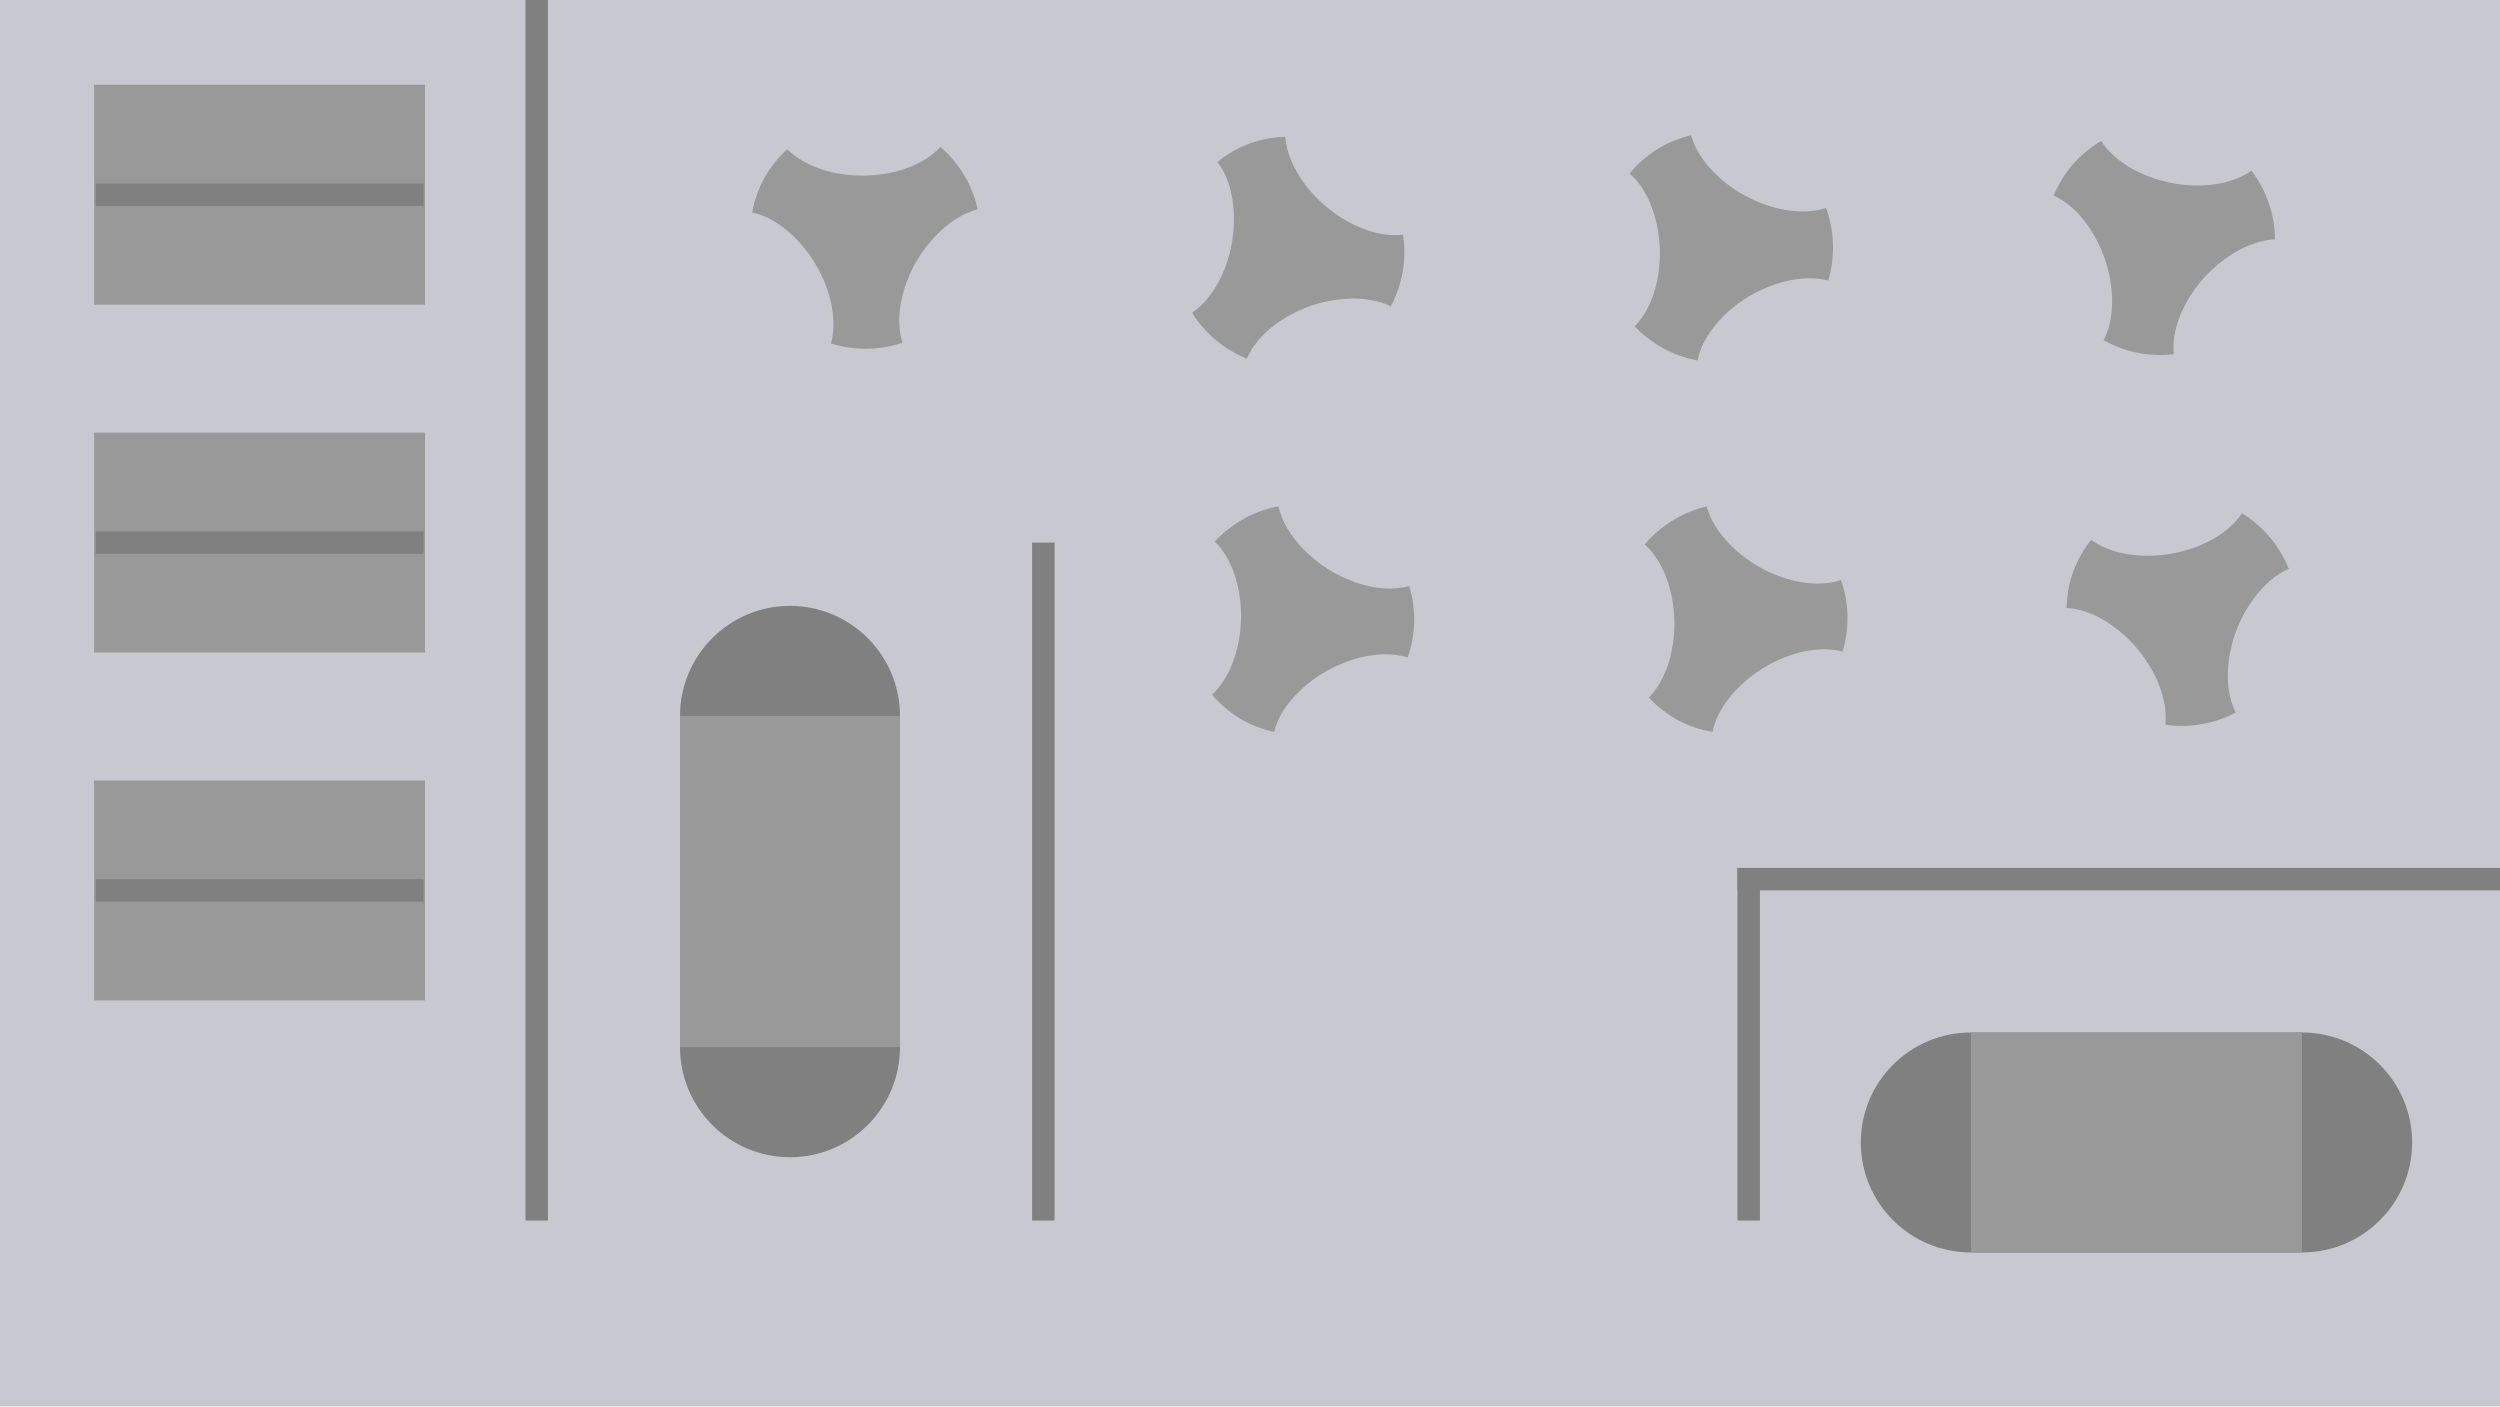
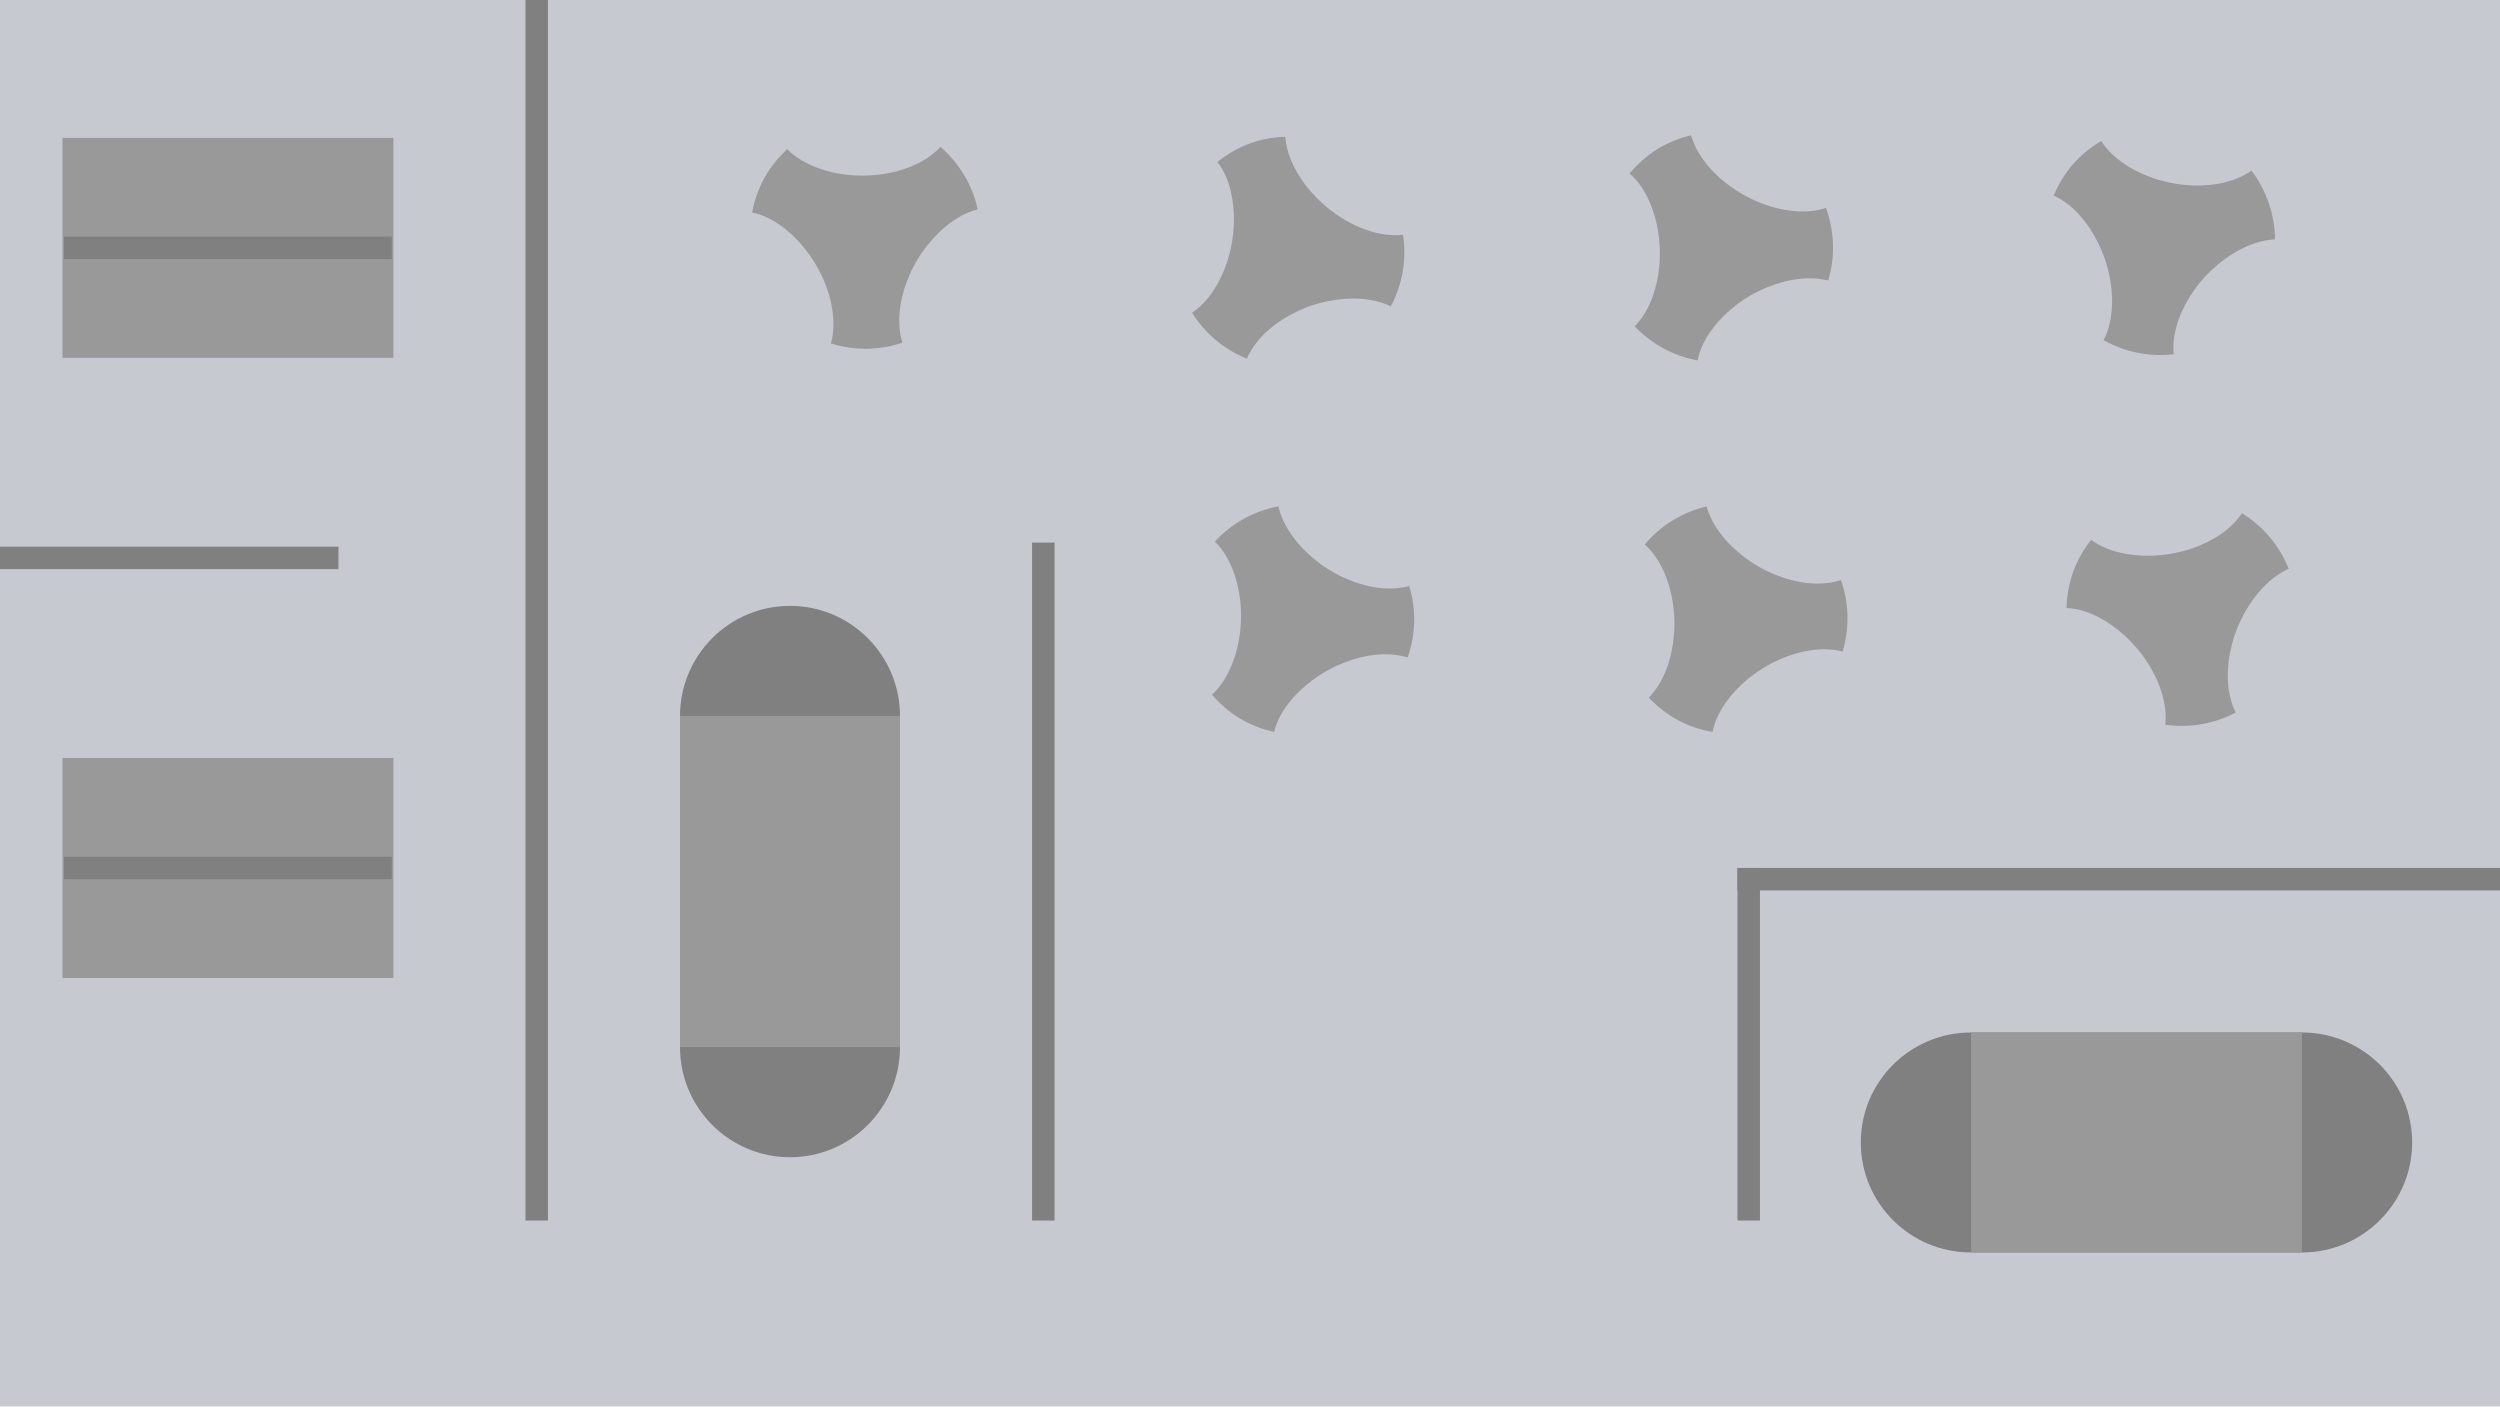
<svg xmlns="http://www.w3.org/2000/svg" height="675" width="1200" xml:space="preserve" viewBox="0 0 1200 675" y="0px" x="0px" id="Layer_1" version="1.1">
  <defs id="defs77">
    <clipPath clipPathUnits="userSpaceOnUse" id="clipPath93741">
      <rect style="opacity:1;fill:#ff3333;fill-opacity:0.388;stroke:none;stroke-width:2;stroke-linecap:round;stroke-linejoin:round;stroke-miterlimit:4;stroke-dasharray:none;stroke-opacity:0.91;paint-order:stroke fill markers" id="rect93743" width="1200" height="800" x="4.6406132e-07" y="8.9359952e-07" transform="rotate(-90)" />
    </clipPath>
    <clipPath clipPathUnits="userSpaceOnUse" id="clipPath93745">
      <rect style="opacity:1;fill:#ff3333;fill-opacity:0.388;stroke:none;stroke-width:2;stroke-linecap:round;stroke-linejoin:round;stroke-miterlimit:4;stroke-dasharray:none;stroke-opacity:0.91;paint-order:stroke fill markers" id="rect93747" width="1200" height="800" x="4.6406132e-07" y="8.9359952e-07" />
    </clipPath>
    <clipPath clipPathUnits="userSpaceOnUse" id="clipPath93749">
      <rect style="opacity:1;fill:#ff3333;fill-opacity:0.388;stroke:none;stroke-width:2;stroke-linecap:round;stroke-linejoin:round;stroke-miterlimit:4;stroke-dasharray:none;stroke-opacity:0.91;paint-order:stroke fill markers" id="rect93751" width="1200" height="800" x="4.6406132e-07" y="8.9359952e-07" />
    </clipPath>
    <clipPath clipPathUnits="userSpaceOnUse" id="clipPath93753">
      <rect style="opacity:1;fill:#ff3333;fill-opacity:0.388;stroke:none;stroke-width:2;stroke-linecap:round;stroke-linejoin:round;stroke-miterlimit:4;stroke-dasharray:none;stroke-opacity:0.91;paint-order:stroke fill markers" id="rect93755" width="1200" height="800" x="4.6406132e-07" y="8.9359952e-07" />
    </clipPath>
    <clipPath clipPathUnits="userSpaceOnUse" id="clipPath93757">
      <rect style="opacity:1;fill:#ff3333;fill-opacity:0.388;stroke:none;stroke-width:2;stroke-linecap:round;stroke-linejoin:round;stroke-miterlimit:4;stroke-dasharray:none;stroke-opacity:0.91;paint-order:stroke fill markers" id="rect93759" width="1200" height="800" x="4.6406132e-07" y="8.9359952e-07" transform="rotate(-88.01819)" />
    </clipPath>
    <clipPath clipPathUnits="userSpaceOnUse" id="clipPath93761">
      <rect style="opacity:1;fill:#ff3333;fill-opacity:0.388;stroke:none;stroke-width:2;stroke-linecap:round;stroke-linejoin:round;stroke-miterlimit:4;stroke-dasharray:none;stroke-opacity:0.91;paint-order:stroke fill markers" id="rect93763" width="1200" height="800" x="4.6406132e-07" y="8.9359952e-07" />
    </clipPath>
    <clipPath clipPathUnits="userSpaceOnUse" id="clipPath93765">
      <rect style="opacity:1;fill:#ff3333;fill-opacity:0.388;stroke:none;stroke-width:2;stroke-linecap:round;stroke-linejoin:round;stroke-miterlimit:4;stroke-dasharray:none;stroke-opacity:0.91;paint-order:stroke fill markers" id="rect93767" width="1200" height="800" x="4.6406132e-07" y="8.9359952e-07" />
    </clipPath>
    <clipPath clipPathUnits="userSpaceOnUse" id="clipPath93769">
      <rect style="opacity:1;fill:#ff3333;fill-opacity:0.388;stroke:none;stroke-width:2;stroke-linecap:round;stroke-linejoin:round;stroke-miterlimit:4;stroke-dasharray:none;stroke-opacity:0.91;paint-order:stroke fill markers" id="rect93771" width="1200" height="800" x="4.6406132e-07" y="8.9359952e-07" transform="rotate(-90)" />
    </clipPath>
    <clipPath clipPathUnits="userSpaceOnUse" id="clipPath93773">
      <rect style="opacity:1;fill:#ff3333;fill-opacity:0.388;stroke:none;stroke-width:2;stroke-linecap:round;stroke-linejoin:round;stroke-miterlimit:4;stroke-dasharray:none;stroke-opacity:0.91;paint-order:stroke fill markers" id="rect93775" width="1200" height="800" x="4.6406132e-07" y="8.9359952e-07" />
    </clipPath>
    <clipPath clipPathUnits="userSpaceOnUse" id="clipPath93777">
      <rect style="opacity:1;fill:#ff3333;fill-opacity:0.388;stroke:none;stroke-width:2;stroke-linecap:round;stroke-linejoin:round;stroke-miterlimit:4;stroke-dasharray:none;stroke-opacity:0.91;paint-order:stroke fill markers" id="rect93779" width="1200" height="800" x="4.6406132e-07" y="8.9359952e-07" />
    </clipPath>
    <clipPath clipPathUnits="userSpaceOnUse" id="clipPath93781">
      <rect style="opacity:1;fill:#ff3333;fill-opacity:0.388;stroke:none;stroke-width:2;stroke-linecap:round;stroke-linejoin:round;stroke-miterlimit:4;stroke-dasharray:none;stroke-opacity:0.91;paint-order:stroke fill markers" id="rect93783" width="1200" height="800" x="4.6406132e-07" y="8.9359952e-07" />
    </clipPath>
    <clipPath clipPathUnits="userSpaceOnUse" id="clipPath93785">
      <rect style="opacity:1;fill:#ff3333;fill-opacity:0.388;stroke:none;stroke-width:2;stroke-linecap:round;stroke-linejoin:round;stroke-miterlimit:4;stroke-dasharray:none;stroke-opacity:0.91;paint-order:stroke fill markers" id="rect93787" width="1200" height="800" x="4.6406132e-07" y="8.9359952e-07" />
    </clipPath>
    <clipPath clipPathUnits="userSpaceOnUse" id="clipPath93789">
      <rect style="opacity:1;fill:#ff3333;fill-opacity:0.388;stroke:none;stroke-width:2;stroke-linecap:round;stroke-linejoin:round;stroke-miterlimit:4;stroke-dasharray:none;stroke-opacity:0.91;paint-order:stroke fill markers" id="rect93791" width="1200" height="800" x="4.6406132e-07" y="8.9359952e-07" />
    </clipPath>
    <clipPath clipPathUnits="userSpaceOnUse" id="clipPath93793">
      <rect style="opacity:1;fill:#ff3333;fill-opacity:0.388;stroke:none;stroke-width:2;stroke-linecap:round;stroke-linejoin:round;stroke-miterlimit:4;stroke-dasharray:none;stroke-opacity:0.91;paint-order:stroke fill markers" id="rect93795" width="1200" height="800" x="4.6406132e-07" y="8.9359952e-07" />
    </clipPath>
    <clipPath clipPathUnits="userSpaceOnUse" id="clipPath93797">
      <rect style="opacity:1;fill:#ff3333;fill-opacity:0.388;stroke:none;stroke-width:2;stroke-linecap:round;stroke-linejoin:round;stroke-miterlimit:4;stroke-dasharray:none;stroke-opacity:0.91;paint-order:stroke fill markers" id="rect93799" width="1200" height="800" x="4.6406132e-07" y="8.9359952e-07" />
    </clipPath>
    <clipPath clipPathUnits="userSpaceOnUse" id="clipPath93801">
      <rect style="opacity:1;fill:#ff3333;fill-opacity:0.388;stroke:none;stroke-width:2;stroke-linecap:round;stroke-linejoin:round;stroke-miterlimit:4;stroke-dasharray:none;stroke-opacity:0.91;paint-order:stroke fill markers" id="rect93803" width="1200" height="800" x="4.6406132e-07" y="8.9359952e-07" />
    </clipPath>
    <clipPath clipPathUnits="userSpaceOnUse" id="clipPath93805">
      <rect style="opacity:1;fill:#ff3333;fill-opacity:0.388;stroke:none;stroke-width:2;stroke-linecap:round;stroke-linejoin:round;stroke-miterlimit:4;stroke-dasharray:none;stroke-opacity:0.91;paint-order:stroke fill markers" id="rect93807" width="1200" height="800" x="4.6406132e-07" y="8.9359952e-07" />
    </clipPath>
    <clipPath clipPathUnits="userSpaceOnUse" id="clipPath93809">
      <rect style="opacity:1;fill:#ff3333;fill-opacity:0.388;stroke:none;stroke-width:2;stroke-linecap:round;stroke-linejoin:round;stroke-miterlimit:4;stroke-dasharray:none;stroke-opacity:0.91;paint-order:stroke fill markers" id="rect93811" width="1200" height="800" x="4.6406132e-07" y="8.9359952e-07" />
    </clipPath>
    <clipPath clipPathUnits="userSpaceOnUse" id="clipPath93813">
      <rect style="opacity:1;fill:#ff3333;fill-opacity:0.388;stroke:none;stroke-width:2;stroke-linecap:round;stroke-linejoin:round;stroke-miterlimit:4;stroke-dasharray:none;stroke-opacity:0.91;paint-order:stroke fill markers" id="rect93815" width="1200" height="800" x="4.6406132e-07" y="8.9359952e-07" />
    </clipPath>
    <clipPath clipPathUnits="userSpaceOnUse" id="clipPath93817">
      <rect style="opacity:1;fill:#ff3333;fill-opacity:0.388;stroke:none;stroke-width:2;stroke-linecap:round;stroke-linejoin:round;stroke-miterlimit:4;stroke-dasharray:none;stroke-opacity:0.91;paint-order:stroke fill markers" id="rect93819" width="1200" height="800" x="4.6406132e-07" y="8.9359952e-07" />
    </clipPath>
    <clipPath clipPathUnits="userSpaceOnUse" id="clipPath93821">
      <rect style="opacity:1;fill:#ff3333;fill-opacity:0.388;stroke:none;stroke-width:2;stroke-linecap:round;stroke-linejoin:round;stroke-miterlimit:4;stroke-dasharray:none;stroke-opacity:0.91;paint-order:stroke fill markers" id="rect93823" width="1200" height="800" x="4.6406132e-07" y="8.9359952e-07" />
    </clipPath>
    <clipPath clipPathUnits="userSpaceOnUse" id="clipPath93825">
      <rect style="opacity:1;fill:#ff3333;fill-opacity:0.388;stroke:none;stroke-width:2;stroke-linecap:round;stroke-linejoin:round;stroke-miterlimit:4;stroke-dasharray:none;stroke-opacity:0.91;paint-order:stroke fill markers" id="rect93827" width="1200" height="800" x="4.6406132e-07" y="8.9359952e-07" />
    </clipPath>
    <clipPath clipPathUnits="userSpaceOnUse" id="clipPath93829">
      <rect style="opacity:1;fill:#ff3333;fill-opacity:0.388;stroke:none;stroke-width:2;stroke-linecap:round;stroke-linejoin:round;stroke-miterlimit:4;stroke-dasharray:none;stroke-opacity:0.91;paint-order:stroke fill markers" id="rect93831" width="1200" height="800" x="4.6406132e-07" y="8.9359952e-07" />
    </clipPath>
    <clipPath clipPathUnits="userSpaceOnUse" id="clipPath93833">
      <rect style="opacity:1;fill:#ff3333;fill-opacity:0.388;stroke:none;stroke-width:2;stroke-linecap:round;stroke-linejoin:round;stroke-miterlimit:4;stroke-dasharray:none;stroke-opacity:0.91;paint-order:stroke fill markers" id="rect93835" width="1200" height="800" x="4.6406132e-07" y="8.9359952e-07" />
    </clipPath>
  </defs>
  <style type="text/css" id="style2">
	.st0{fill:#DCDBDB;}
	.st1{fill:none;stroke:#FFFFFF;stroke-width:20;}
	.st2{fill:#BCBCBC;}
	.st3{fill:#A5D5A1;}
	.st4{fill:#9BD9E3;}
	.st5{fill:#636363;}
</style>
  <g id="layer2" style="display:inline">
    <circle style="fill:#fffbf0;fill-opacity:1;stroke:#faedca;stroke-width:8;stroke-linecap:round;stroke-linejoin:round;stroke-opacity:1;paint-order:stroke fill markers" id="path1043" cx="512.1" cy="984.824" r="22.779" clip-path="url(#clipPath93829)" />
    <circle style="fill:#ffffff;fill-opacity:1;stroke:#dbdde1;stroke-width:8;stroke-linecap:round;stroke-linejoin:round;stroke-opacity:1;paint-order:stroke fill markers" id="path1043-3" cx="569.59" cy="984.824" r="22.779" clip-path="url(#clipPath93825)" />
    <circle style="fill:#f8f9fa;fill-opacity:1;stroke:#dee0e4;stroke-width:8;stroke-linecap:round;stroke-linejoin:round;stroke-opacity:1;paint-order:stroke fill markers" id="path1043-3-7" cx="627.081" cy="984.824" r="22.779" clip-path="url(#clipPath93821)" />
    <circle style="fill:#78909c;fill-opacity:1;stroke:#6e8895;stroke-width:8;stroke-linecap:round;stroke-linejoin:round;stroke-opacity:1;paint-order:stroke fill markers" id="path1043-3-7-7" cx="684.572" cy="984.824" r="22.779" clip-path="url(#clipPath93817)" />
    <circle style="fill:#87c798;fill-opacity:1;stroke:#87c798;stroke-width:8;stroke-linecap:round;stroke-linejoin:round;stroke-opacity:1;paint-order:stroke fill markers" id="path1043-1" cx="512.1" cy="1053.162" r="22.779" clip-path="url(#clipPath93813)" />
    <rect style="fill:#c7c9d0;fill-opacity:1;stroke:none;stroke-width:3.756;stroke-linecap:round;stroke-linejoin:round;stroke-opacity:1;paint-order:stroke fill markers" id="rect48859" width="590.743" height="302.205" x="297.649" y="246.016" clip-path="url(#clipPath93809)" transform="matrix(2.031341,0,0,2.233582,-604.6271,-549.4973)" />
    <g id="g4409" transform="translate(20.75005,-38.57841)">
      <circle style="fill:#a5d5a1;fill-opacity:1;stroke-width:2;stroke-linecap:round;stroke-linejoin:round;stroke-opacity:0.91;paint-order:stroke fill markers" id="path2913" cx="305.381" cy="843.997" r="41.762" />
      <circle style="display:inline;fill:#e0e1e5;fill-opacity:1;stroke-width:2;stroke-linecap:round;stroke-linejoin:round;stroke-opacity:0.91;paint-order:stroke fill markers" id="path2913-1" cx="453.636" cy="843.997" r="41.762" />
      <circle style="display:inline;fill:#fffbf0;fill-opacity:1;stroke:#e0e1e5;stroke-width:2;stroke-linecap:round;stroke-linejoin:round;stroke-opacity:1;paint-order:stroke fill markers" id="path2913-8" cx="601.892" cy="843.997" r="41.762" />
      <circle style="display:inline;fill:#f0f0f0;fill-opacity:1;stroke:#e0e1e5;stroke-width:2;stroke-linecap:round;stroke-linejoin:round;stroke-opacity:1;paint-order:stroke fill markers" id="path2913-9" cx="750.147" cy="843.997" r="41.762" />
      <circle style="display:inline;fill:#ffffff;fill-opacity:1;stroke:#e0e1e5;stroke-width:2;stroke-linecap:round;stroke-linejoin:round;stroke-opacity:1;paint-order:stroke fill markers" id="path2913-2" cx="898.402" cy="843.997" r="41.762" />
    </g>
    <rect style="fill:#808080;stroke:none;stroke-width:0.953" id="rect222" width="10.783" height="585.859" x="252.223" y="2.2238801e-06" />
    <rect style="display:inline;fill:#808080;stroke:none;stroke-width:0.71" id="rect222-1" width="10.783" height="325.421" x="495.398" y="260.437" />
    <rect style="display:inline;fill:#808080;stroke:none;stroke-width:0.753" id="rect222-0" width="10.783" height="366.012" x="416.622" y="-1200" transform="rotate(90)" />
    <rect style="display:inline;fill:#808080;stroke:none;stroke-width:0.512" id="rect222-0-3" width="10.783" height="169.237" x="-844.771" y="-585.859" transform="scale(-1)" />
    <path id="path330" style="fill:#999999;fill-opacity:1;stroke:none;stroke-opacity:1" d="m 451.402,70.52 a 27.38,42.949 89.518 0 1 -36.866,13.776 27.38,42.949 89.518 0 1 -36.649,-12.697 55.302,55.302 0 0 0 -10.985,13.781 55.302,55.302 0 0 0 -5.87,16.619 42.949,27.38 58.907 0 1 7.729,2.667 42.949,27.38 58.907 0 1 22.551,21.864 42.949,27.38 58.907 0 1 7.542,38.331 55.302,55.302 0 0 0 34.331,-0.376 27.38,42.949 30.428 0 1 -0.004,-0.02 27.38,42.949 30.428 0 1 -1.222,-5.425 27.38,42.949 30.428 0 1 -0.076,-0.688 27.38,42.949 30.428 0 1 -0.248,-5.323 27.38,42.949 30.428 0 1 0.036,-1.148 27.38,42.949 30.428 0 1 0.552,-5.293 27.38,42.949 30.428 0 1 0.225,-1.405 27.38,42.949 30.428 0 1 1.275,-5.283 27.38,42.949 30.428 0 1 0.431,-1.539 27.38,42.949 30.428 0 1 2.013,-5.378 27.38,42.949 30.428 0 1 0.537,-1.348 27.38,42.949 30.428 0 1 3.319,-6.485 27.38,42.949 30.428 0 1 4.494,-6.606 27.38,42.949 30.428 0 1 1.046,-1.287 27.38,42.949 30.428 0 1 4.322,-4.842 27.38,42.949 30.428 0 1 0.991,-0.982 27.38,42.949 30.428 0 1 18.421,-10.993 27.38,42.949 30.428 0 1 0.003,-7.6e-4 55.302,55.302 0 0 0 -17.897,-29.918 z" />
    <path id="path330-0" style="display:inline;fill:#999999;fill-opacity:1;stroke:none;stroke-opacity:1" d="m 673.467,112.66 a 42.949,27.38 40.106 0 1 -36.96,-13.524 42.949,27.38 40.106 0 1 -19.571,-33.487 55.302,55.302 0 0 0 -17.308,3.319 55.302,55.302 0 0 0 -15.27,8.802 27.38,42.949 9.494 0 1 4.135,7.054 27.38,42.949 9.494 0 1 2.9,31.275 27.38,42.949 9.494 0 1 -19.211,34.016 55.302,55.302 0 0 0 26.315,22.051 27.38,42.949 71.016 0 1 0.01,-0.018 27.38,42.949 71.016 0 1 2.602,-4.915 27.38,42.949 71.016 0 1 0.389,-0.572 27.38,42.949 71.016 0 1 3.275,-4.204 27.38,42.949 71.016 0 1 0.774,-0.849 27.38,42.949 71.016 0 1 3.863,-3.66 27.38,42.949 71.016 0 1 1.085,-0.92 27.38,42.949 71.016 0 1 4.405,-3.183 27.38,42.949 71.016 0 1 1.328,-0.888 27.38,42.949 71.016 0 1 5.028,-2.775 27.38,42.949 71.016 0 1 1.285,-0.674 27.38,42.949 71.016 0 1 6.74,-2.766 27.38,42.949 71.016 0 1 7.711,-2.093 27.38,42.949 71.016 0 1 1.632,-0.296 27.38,42.949 71.016 0 1 6.432,-0.865 27.38,42.949 71.016 0 1 1.392,-0.101 27.38,42.949 71.016 0 1 21.141,3.637 27.38,42.949 71.016 0 1 0.003,0.001 55.302,55.302 0 0 0 5.874,-34.364 z" />
    <path id="path330-0-4" style="display:inline;fill:#999999;fill-opacity:1;stroke:none;stroke-opacity:1" d="m 876.47,99.799 a 42.949,27.38 28.654 0 1 -38.909,-5.916 42.949,27.38 28.654 0 1 -25.83,-28.935 55.302,55.302 0 0 0 -16.304,6.689 55.302,55.302 0 0 0 -13.219,11.658 42.949,27.38 88.043 0 1 5.453,6.092 42.949,27.38 88.043 0 1 9.052,30.077 42.949,27.38 88.043 0 1 -12.075,37.153 55.302,55.302 0 0 0 30.17,16.387 27.38,42.949 59.564 0 1 0.006,-0.02 27.38,42.949 59.564 0 1 1.575,-5.334 27.38,42.949 59.564 0 1 0.268,-0.638 27.38,42.949 59.564 0 1 2.375,-4.771 27.38,42.949 59.564 0 1 0.59,-0.985 27.38,42.949 59.564 0 1 3.059,-4.354 27.38,42.949 59.564 0 1 0.881,-1.118 27.38,42.949 59.564 0 1 3.685,-3.994 27.38,42.949 59.564 0 1 1.126,-1.134 27.38,42.949 59.564 0 1 4.377,-3.718 27.38,42.949 59.564 0 1 1.126,-0.916 27.38,42.949 59.564 0 1 6.057,-4.049 27.38,42.949 59.564 0 1 7.142,-3.582 27.38,42.949 59.564 0 1 1.54,-0.615 27.38,42.949 59.564 0 1 6.132,-2.125 27.38,42.949 59.564 0 1 1.344,-0.375 27.38,42.949 59.564 0 1 21.442,-0.633 27.38,42.949 59.564 0 1 0.003,7.9e-4 55.302,55.302 0 0 0 -1.065,-34.846 z" />
    <path id="path330-0-4-0" style="display:inline;fill:#999999;fill-opacity:1;stroke:none;stroke-opacity:1" d="m 1080.704,81.899 a 42.949,27.38 11.503 0 1 -38.923,5.821 42.949,27.38 11.503 0 1 -33.214,-20.031 55.302,55.302 0 0 0 -13.607,11.199 55.302,55.302 0 0 0 -9.193,15.038 42.949,27.38 70.892 0 1 7.007,4.214 42.949,27.38 70.892 0 1 17.519,26.07 42.949,27.38 70.892 0 1 -0.582,39.062 55.302,55.302 0 0 0 33.66,6.762 27.38,42.949 42.413 0 1 0,-0.022 27.38,42.949 42.413 0 1 -0.068,-5.561 27.38,42.949 42.413 0 1 0.068,-0.689 27.38,42.949 42.413 0 1 0.863,-5.259 27.38,42.949 42.413 0 1 0.274,-1.116 27.38,42.949 42.413 0 1 1.639,-5.063 27.38,42.949 42.413 0 1 0.512,-1.328 27.38,42.949 42.413 0 1 2.344,-4.903 27.38,42.949 42.413 0 1 0.741,-1.416 27.38,42.949 42.413 0 1 3.086,-4.843 27.38,42.949 42.413 0 1 0.805,-1.207 27.38,42.949 42.413 0 1 4.593,-5.655 27.38,42.949 42.413 0 1 5.768,-5.529 27.38,42.949 42.413 0 1 1.291,-1.042 27.38,42.949 42.413 0 1 5.233,-3.839 27.38,42.949 42.413 0 1 1.174,-0.755 27.38,42.949 42.413 0 1 20.302,-6.928 27.38,42.949 42.413 0 1 3e-4,7.6e-4 55.302,55.302 0 0 0 -11.294,-32.983 z" />
    <path id="path330-0-5" style="display:inline;fill:#999999;fill-opacity:1;stroke:none;stroke-opacity:1" d="m 583.13,259.954 a 27.38,42.949 1.416 0 1 12.548,37.302 27.38,42.949 1.416 0 1 -13.904,36.209 55.302,55.302 0 0 0 13.41,11.435 55.302,55.302 0 0 0 16.416,6.417 27.38,42.949 60.804 0 1 2.921,-7.637 27.38,42.949 60.804 0 1 22.599,-21.814 27.38,42.949 60.804 0 1 38.56,-6.268 55.302,55.302 0 0 0 0.762,-34.324 42.949,27.38 32.326 0 1 -0.02,0.003 42.949,27.38 32.326 0 1 -5.463,1.041 42.949,27.38 32.326 0 1 -0.69,0.054 42.949,27.38 32.326 0 1 -5.329,0.072 42.949,27.38 32.326 0 1 -1.146,-0.074 42.949,27.38 32.326 0 1 -5.272,-0.727 42.949,27.38 32.326 0 1 -1.397,-0.272 42.949,27.38 32.326 0 1 -5.238,-1.449 42.949,27.38 32.326 0 1 -1.524,-0.482 42.949,27.38 32.326 0 1 -5.309,-2.19 42.949,27.38 32.326 0 1 -1.329,-0.582 42.949,27.38 32.326 0 1 -6.372,-3.532 42.949,27.38 32.326 0 1 -6.454,-4.71 42.949,27.38 32.326 0 1 -1.251,-1.088 42.949,27.38 32.326 0 1 -4.696,-4.48 42.949,27.38 32.326 0 1 -0.949,-1.023 42.949,27.38 32.326 0 1 -10.377,-18.775 42.949,27.38 32.326 0 1 -10e-4,-0.003 55.302,55.302 0 0 0 -30.495,16.896 z" />
    <path id="path330-0-4-9" style="display:inline;fill:#999999;fill-opacity:1;stroke:none;stroke-opacity:1" d="m 789.479,261.34 a 42.949,27.38 88.83 0 1 14.218,36.698 42.949,27.38 88.83 0 1 -12.256,36.799 55.302,55.302 0 0 0 13.912,10.818 55.302,55.302 0 0 0 16.689,5.67 27.38,42.949 58.218 0 1 2.574,-7.761 27.38,42.949 58.218 0 1 21.591,-22.812 27.38,42.949 58.218 0 1 38.238,-8.002 55.302,55.302 0 0 0 -0.788,-34.324 42.949,27.38 29.74 0 1 -0.02,0.005 42.949,27.38 29.74 0 1 -5.41,1.287 42.949,27.38 29.74 0 1 -0.687,0.085 42.949,27.38 29.74 0 1 -5.32,0.312 42.949,27.38 29.74 0 1 -1.148,-0.022 42.949,27.38 29.74 0 1 -5.299,-0.488 42.949,27.38 29.74 0 1 -1.408,-0.208 42.949,27.38 29.74 0 1 -5.298,-1.211 42.949,27.38 29.74 0 1 -1.544,-0.413 42.949,27.38 29.74 0 1 -5.402,-1.948 42.949,27.38 29.74 0 1 -1.354,-0.521 42.949,27.38 29.74 0 1 -6.525,-3.241 42.949,27.38 29.74 0 1 -6.66,-4.414 42.949,27.38 29.74 0 1 -1.299,-1.031 42.949,27.38 29.74 0 1 -4.893,-4.263 42.949,27.38 29.74 0 1 -0.994,-0.979 42.949,27.38 29.74 0 1 -11.213,-18.288 42.949,27.38 29.74 0 1 -10e-4,-0.003 55.302,55.302 0 0 0 -29.701,18.255 z" />
    <path id="path330-0-4-0-7" style="display:inline;fill:#999999;fill-opacity:1;stroke:none;stroke-opacity:1" d="m 1076.148,246.343 a 27.38,42.949 80.338 0 1 -34.196,19.482 27.38,42.949 80.338 0 1 -38.206,-6.688 55.302,55.302 0 0 0 -8.645,15.357 55.302,55.302 0 0 0 -3.143,17.343 42.949,27.38 49.726 0 1 8.056,1.399 42.949,27.38 49.726 0 1 25.75,17.986 42.949,27.38 49.726 0 1 13.56,36.637 55.302,55.302 0 0 0 33.831,-5.848 27.38,42.949 21.248 0 1 -0.01,-0.02 27.38,42.949 21.248 0 1 -2.071,-5.161 27.38,42.949 21.248 0 1 -0.185,-0.667 27.38,42.949 21.248 0 1 -1.095,-5.216 27.38,42.949 21.248 0 1 -0.148,-1.139 27.38,42.949 21.248 0 1 -0.3,-5.313 27.38,42.949 21.248 0 1 0,-1.423 27.38,42.949 21.248 0 1 0.415,-5.419 27.38,42.949 21.248 0 1 0.18,-1.588 27.38,42.949 21.248 0 1 1.129,-5.631 27.38,42.949 21.248 0 1 0.315,-1.416 27.38,42.949 21.248 0 1 2.242,-6.932 27.38,42.949 21.248 0 1 3.383,-7.239 27.38,42.949 21.248 0 1 0.828,-1.437 27.38,42.949 21.248 0 1 3.494,-5.469 27.38,42.949 21.248 0 1 0.822,-1.128 27.38,42.949 21.248 0 1 16.431,-13.791 27.38,42.949 21.248 0 1 5e-4,6e-4 55.302,55.302 0 0 0 -22.441,-26.68 z" />
-     <rect style="display:inline;fill:#999999;fill-opacity:1;stroke:none;stroke-opacity:1" id="rect4108-7" width="105.592" height="158.834" x="374.609" y="-204.024" transform="rotate(90)" />
-     <rect style="display:inline;fill:#808080;stroke:none;stroke-width:0.494" id="rect222-12" width="10.783" height="157.331" x="-432.796" y="45.942" transform="rotate(-90)" />
-     <rect style="display:inline;fill:#999999;fill-opacity:1;stroke:none;stroke-opacity:1" id="rect4108-7-3" width="105.592" height="158.834" x="207.641" y="-204.024" transform="rotate(90)" />
-     <rect style="display:inline;fill:#808080;stroke:none;stroke-width:0.494" id="rect222-12-2" width="10.783" height="157.331" x="-265.829" y="45.942" transform="rotate(-90)" />
-     <rect style="display:inline;fill:#999999;fill-opacity:1;stroke:none;stroke-opacity:1" id="rect4108-7-3-4" width="105.592" height="158.834" x="40.674" y="-204.024" transform="rotate(90)" />
-     <rect style="display:inline;fill:#808080;stroke:none;stroke-width:0.494" id="rect222-12-2-2" width="10.783" height="157.331" x="-98.861" y="45.942" transform="rotate(-90)" />
-     <path id="rect4037-0" style="display:inline;fill:#808080;fill-opacity:1;stroke:none;stroke-width:0.797;stroke-opacity:1" d="m 326.405,502.579 a 52.796,52.892 0 0 0 52.797,52.893 52.796,52.892 0 0 0 52.797,-52.893 52.796,52.892 0 0 0 -0.002,-0.027 V 343.717 a 52.796,52.892 0 0 0 -52.795,-52.893 52.796,52.892 0 0 0 -52.797,52.893 z" />
-     <rect style="fill:#999999;fill-opacity:1;stroke:none;stroke-opacity:1" id="rect4363" width="105.594" height="158.861" x="326.405" y="343.717" />
-     <path id="rect4037-0-3" style="display:inline;fill:#808080;fill-opacity:1;stroke:none;stroke-width:0.797;stroke-opacity:1" d="m 946.073,495.591 a 52.892,52.796 0 0 0 -52.893,52.797 52.892,52.796 0 0 0 52.893,52.797 52.892,52.796 0 0 0 0.027,-0.002 H 1104.934 a 52.892,52.796 0 0 0 52.893,-52.795 52.892,52.796 0 0 0 -52.893,-52.797 z" />
-     <rect style="fill:#999999;fill-opacity:1;stroke:none;stroke-opacity:1" id="rect4363-5" width="105.594" height="158.861" x="495.591" y="-1104.934" transform="rotate(90)" />
+     <g id="g4597">
+       <rect style="display:inline;fill:#999999;fill-opacity:1;stroke:none;stroke-opacity:1" id="rect4108-7" width="105.592" height="158.834" x="363.826" y="-188.823" transform="rotate(90)" />
+       <rect style="display:inline;fill:#808080;stroke:none;stroke-width:0.494" id="rect222-12" width="10.783" height="157.331" x="-422.013" y="30.74" transform="rotate(-90)" />
+     </g>
+     <rect style="display:inline;fill:#808080;stroke:none;stroke-width:0.502" id="rect222-12-2" width="10.783" height="162.467" x="-273.184" y="-3.7735902e-06" transform="rotate(-90)" />
+     <g id="g4601">
+       <rect style="display:inline;fill:#999999;fill-opacity:1;stroke:none;stroke-opacity:1" id="rect4108-7-3-4" width="105.592" height="158.834" x="66.168" y="-188.823" transform="rotate(90)" />
+       <rect style="display:inline;fill:#808080;stroke:none;stroke-width:0.494" id="rect222-12-2-2" width="10.783" height="157.331" x="-124.356" y="30.74" transform="rotate(-90)" />
+     </g>
+     <g id="g4605">
+       <path id="rect4037-0" style="display:inline;fill:#808080;fill-opacity:1;stroke:none;stroke-width:0.797;stroke-opacity:1" d="m 326.405,502.579 a 52.796,52.892 0 0 0 52.797,52.893 52.796,52.892 0 0 0 52.797,-52.893 52.796,52.892 0 0 0 -0.002,-0.027 V 343.717 a 52.796,52.892 0 0 0 -52.795,-52.893 52.796,52.892 0 0 0 -52.797,52.893 z" />
+       <rect style="fill:#999999;fill-opacity:1;stroke:none;stroke-opacity:1" id="rect4363" width="105.594" height="158.861" x="326.405" y="343.717" />
+     </g>
+     <g id="g4609">
+       <path id="rect4037-0-3" style="display:inline;fill:#808080;fill-opacity:1;stroke:none;stroke-width:0.797;stroke-opacity:1" d="m 946.073,495.591 a 52.892,52.796 0 0 0 -52.893,52.797 52.892,52.796 0 0 0 52.893,52.797 52.892,52.796 0 0 0 0.027,-0.002 H 1104.934 a 52.892,52.796 0 0 0 52.893,-52.795 52.892,52.796 0 0 0 -52.893,-52.797 z" />
+       <rect style="fill:#999999;fill-opacity:1;stroke:none;stroke-opacity:1" id="rect4363-5" width="105.594" height="158.861" x="495.591" y="-1104.934" transform="rotate(90)" />
+     </g>
  </g>
</svg>
